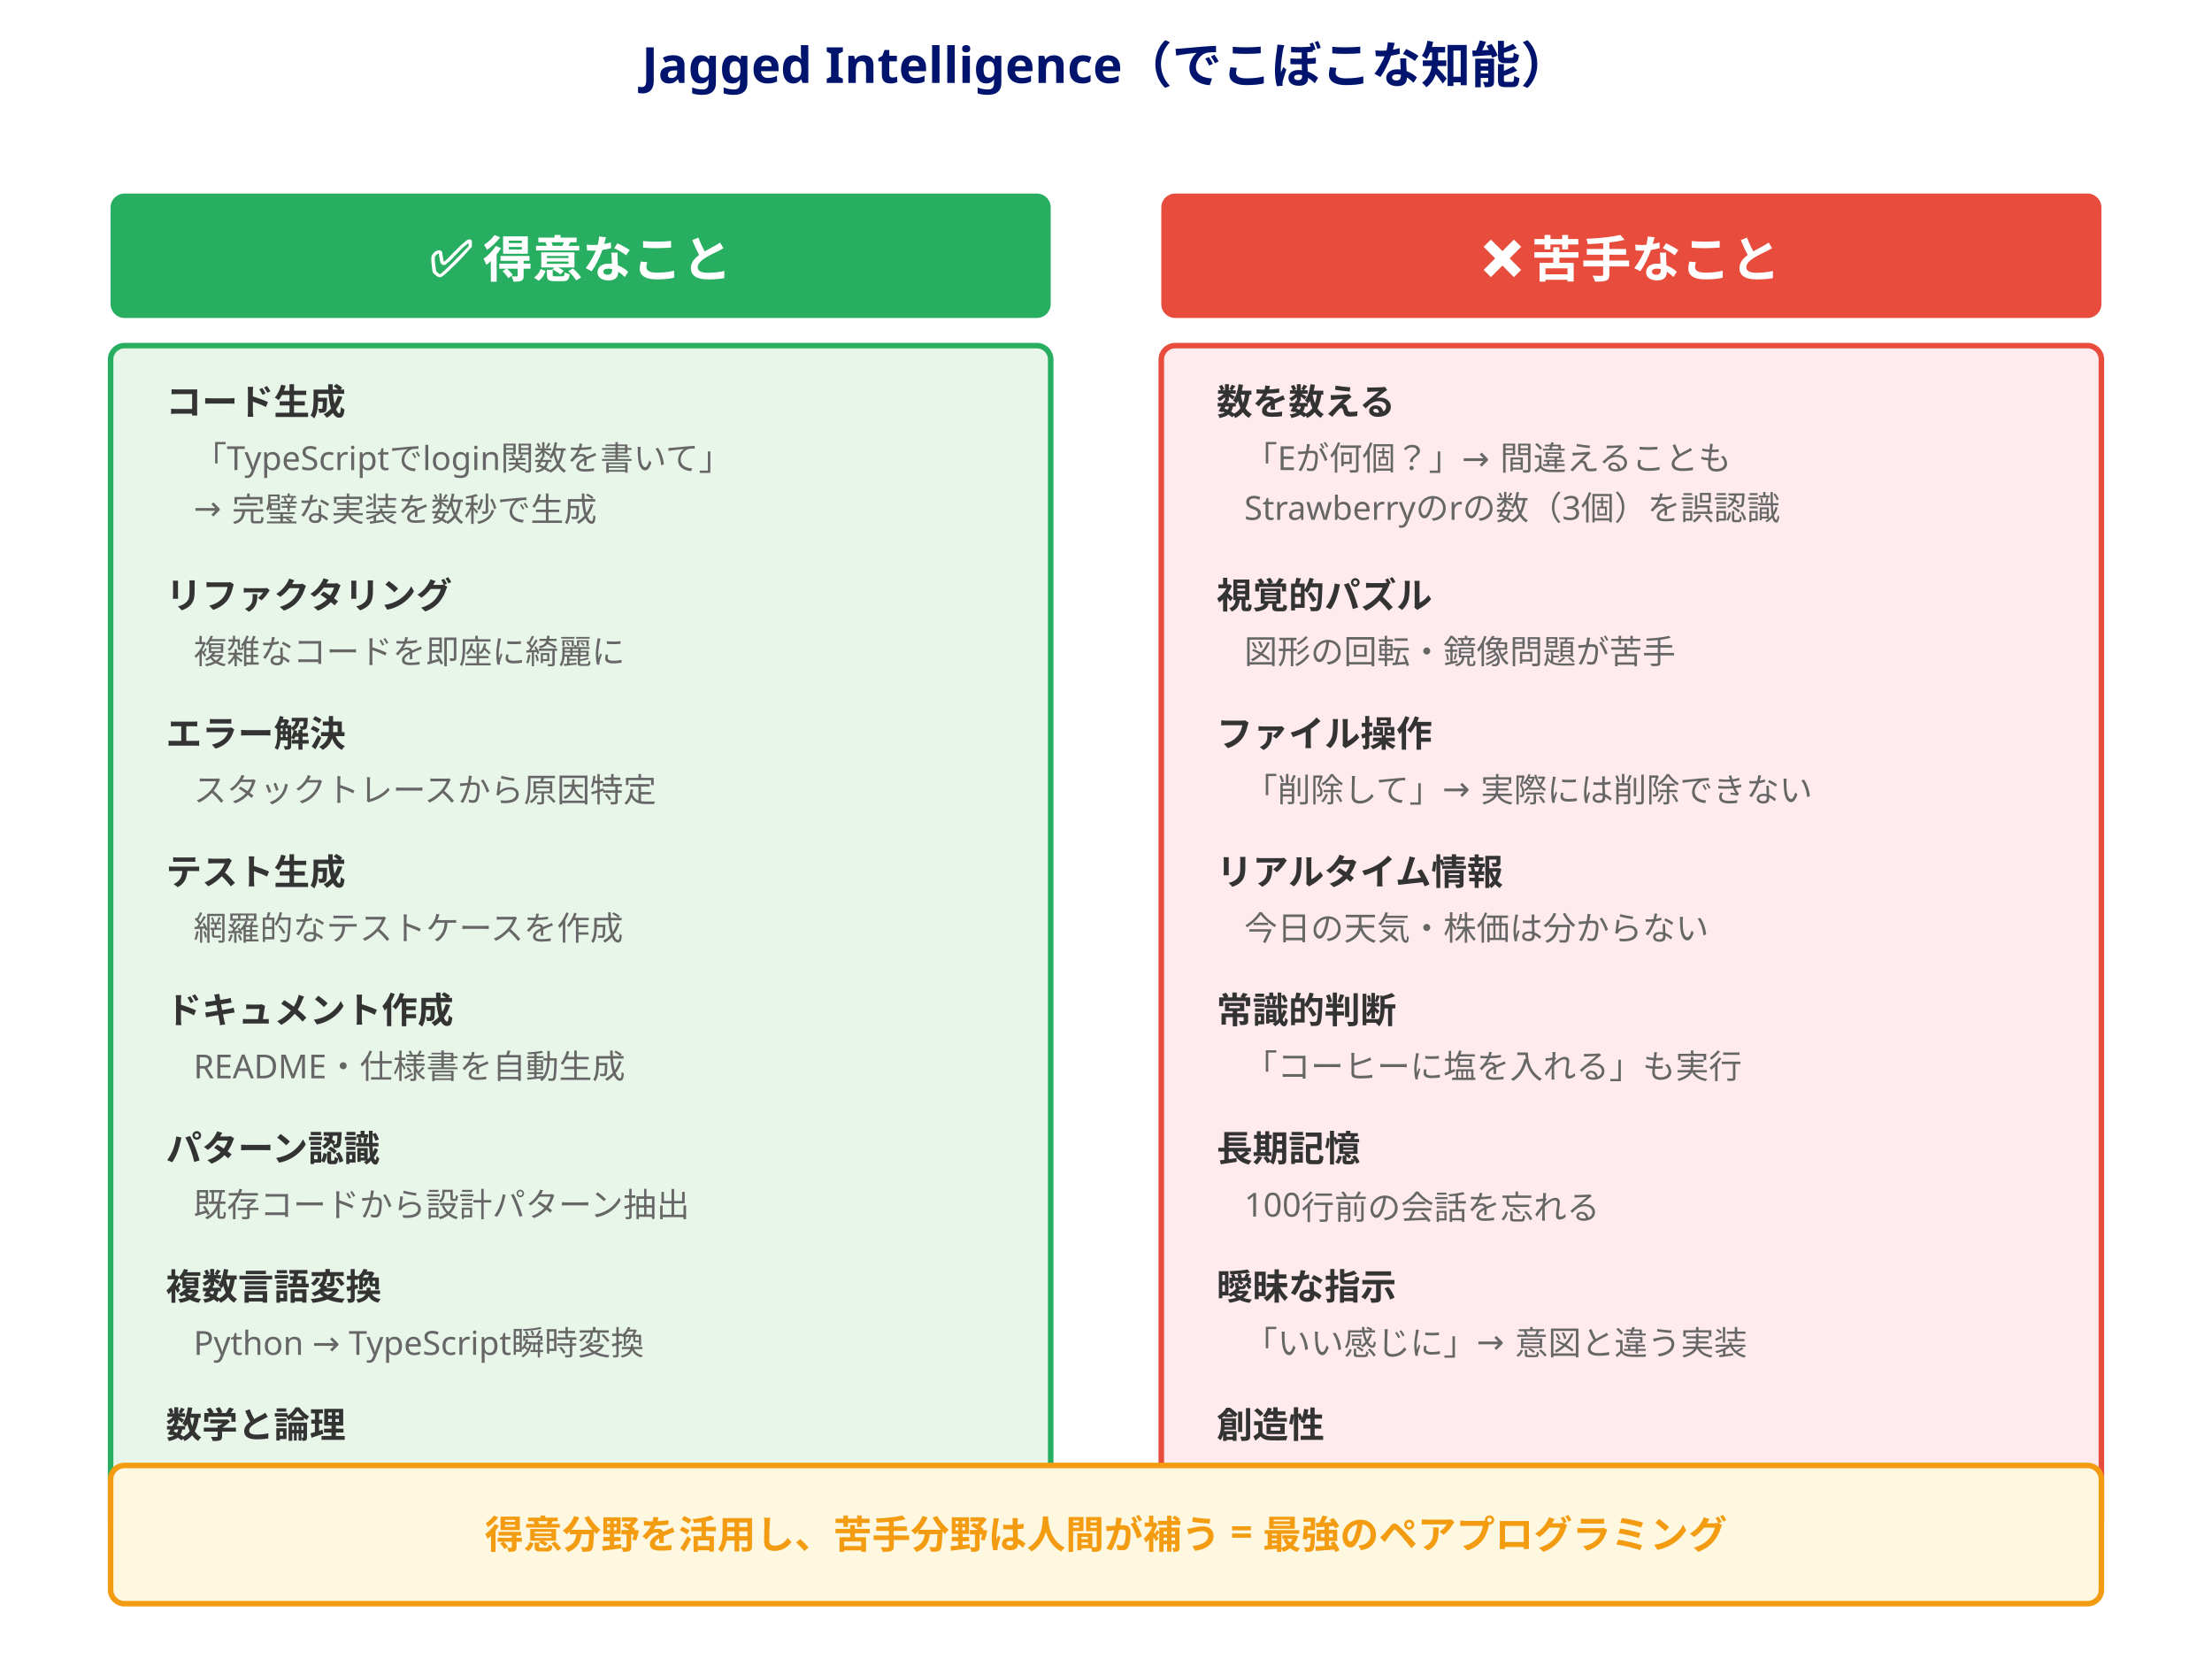
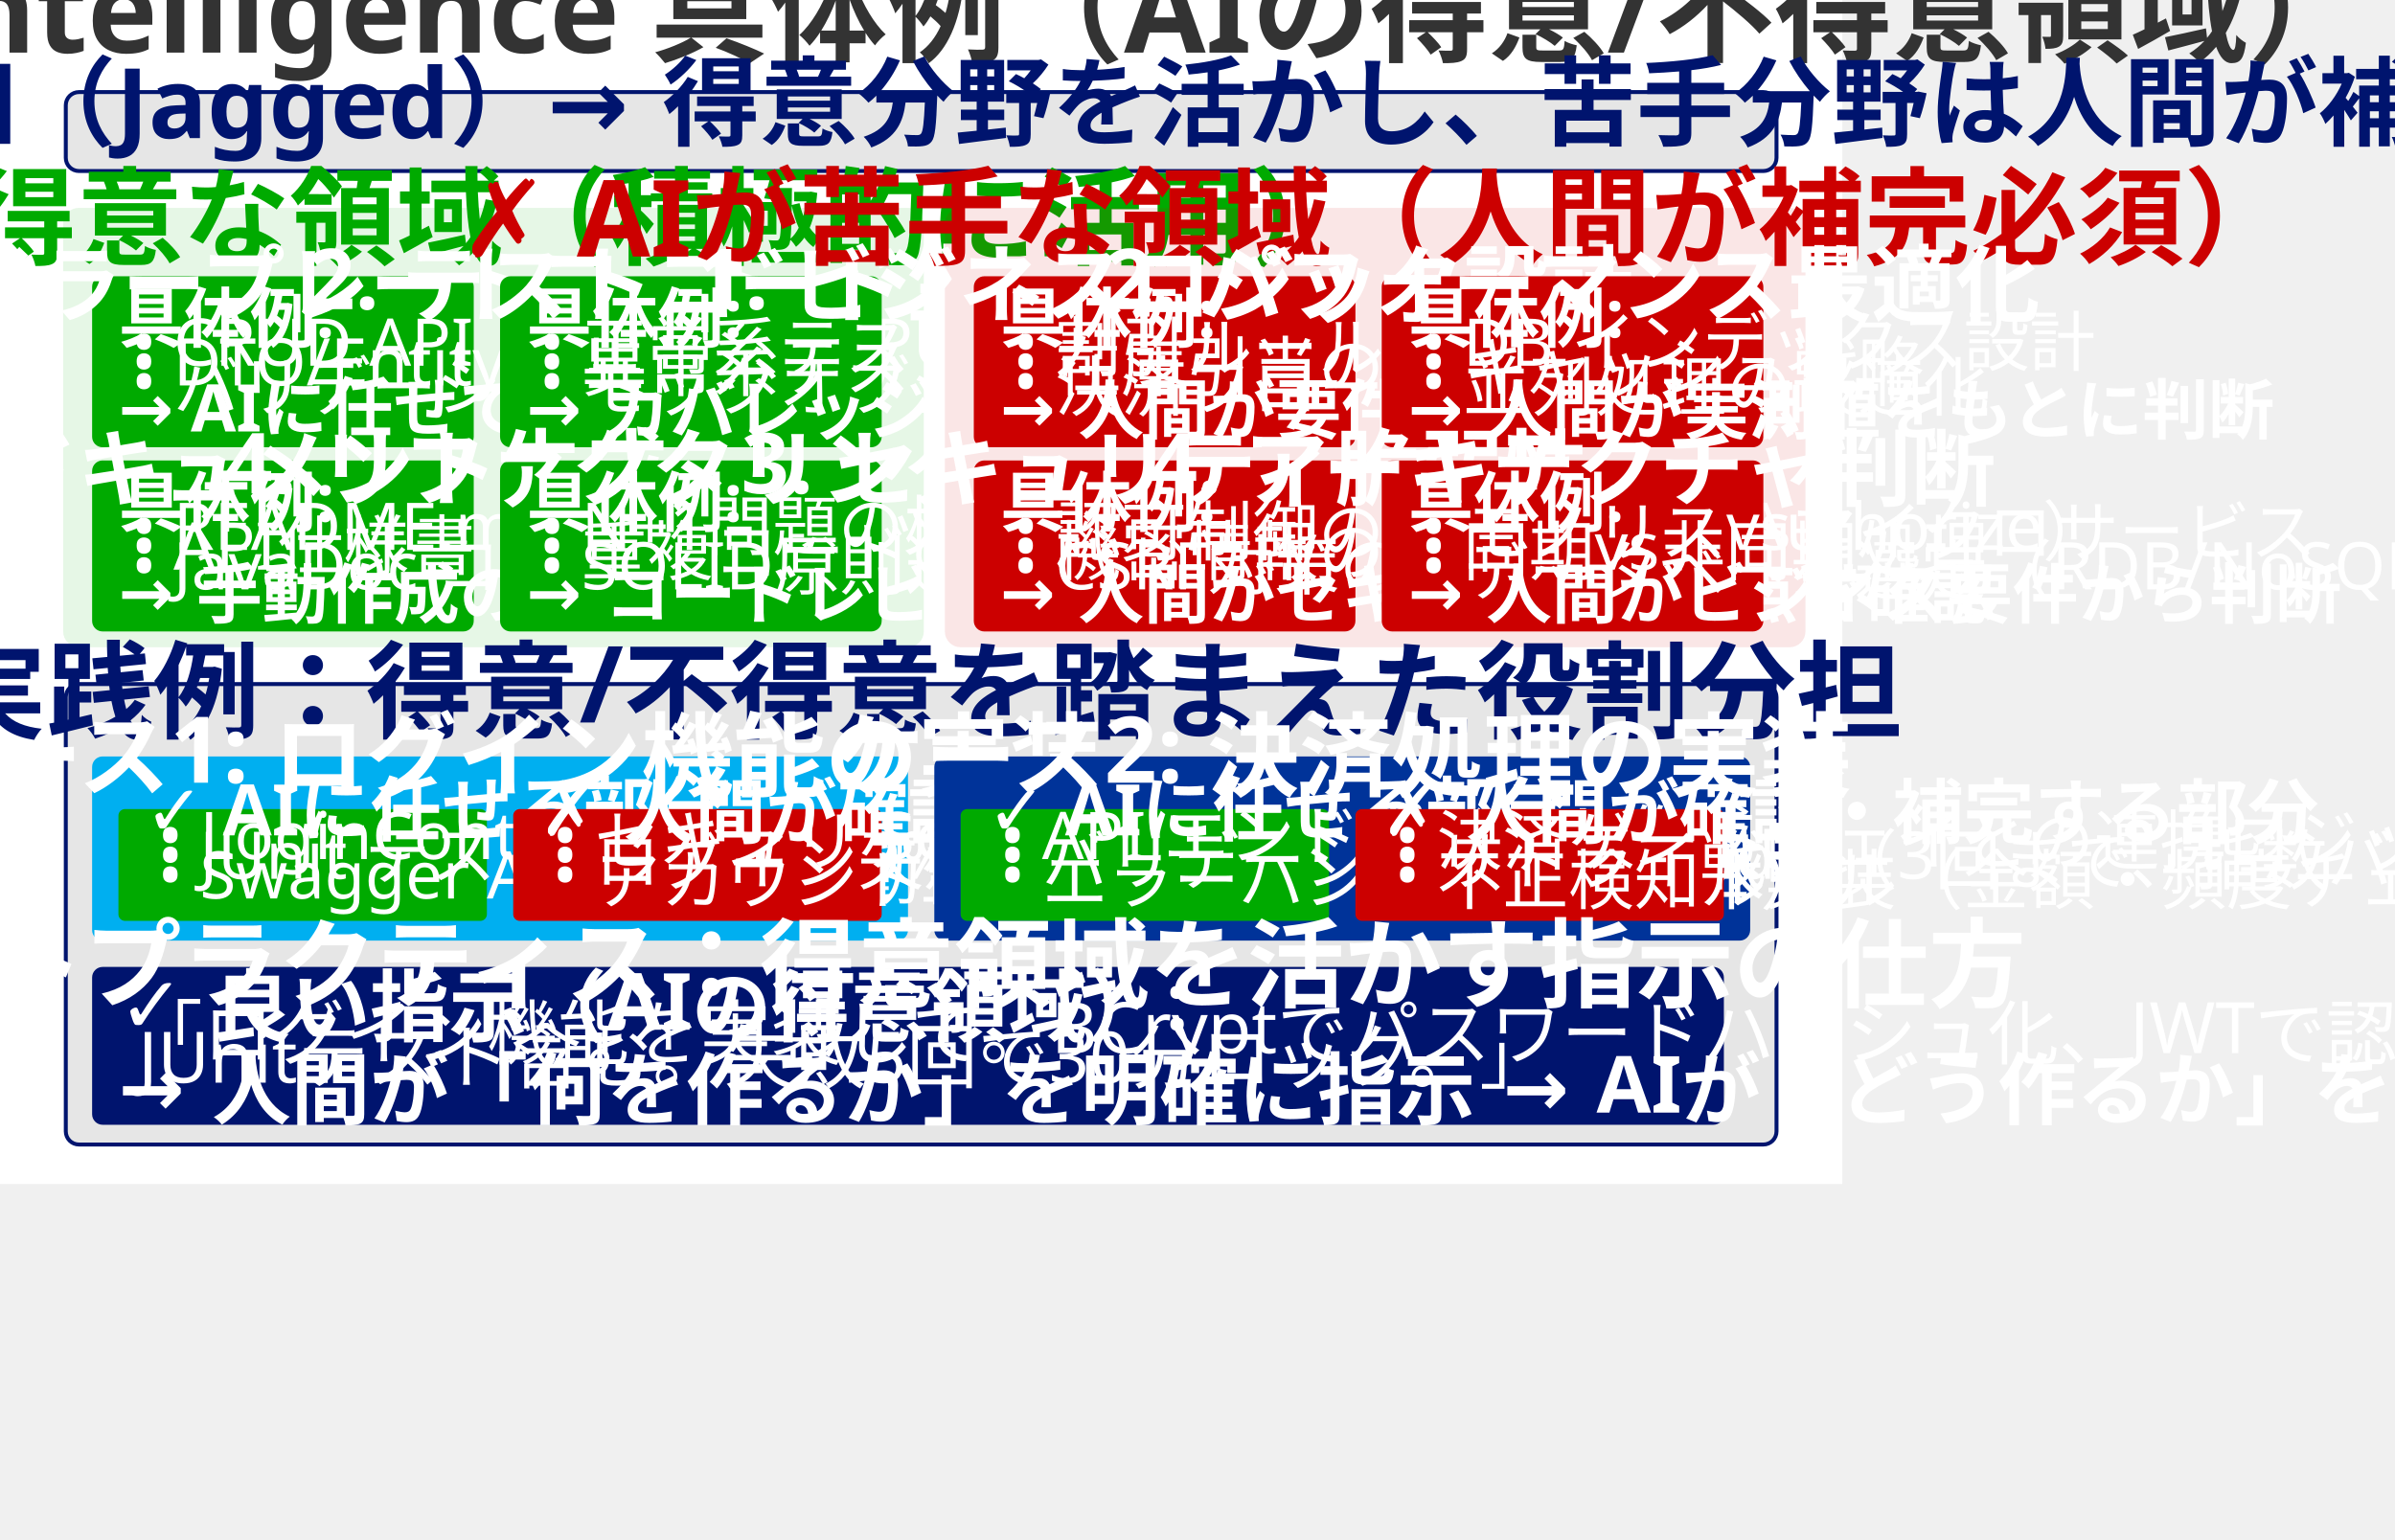
- <svg xmlns="http://www.w3.org/2000/svg" viewBox="0 0 800 600">
+ <svg xmlns="http://www.w3.org/2000/svg" viewBox="0 0 1820 1170">
  <defs>
    <style>
-       .title { font-family: 'Noto Sans JP', sans-serif; font-size: 24px; font-weight: bold; fill: #00146E; text-anchor: middle; }
-       .subtitle { font-family: 'Noto Sans JP', sans-serif; font-size: 18px; font-weight: bold; fill: white; text-anchor: middle; }
-       .item { font-family: 'Noto Sans JP', sans-serif; font-size: 13px; fill: #333; }
-       .desc { font-family: 'Noto Sans JP', sans-serif; font-size: 12px; fill: #666; }
-       .good { fill: #27AE60; }
-       .bad { fill: #E74C3C; }
+       .title { font-family: 'Noto Sans JP', sans-serif; font-size: 90px; font-weight: bold; fill: #333333; }
+       .example-title { font-family: 'Noto Sans JP', sans-serif; font-size: 64px; font-weight: bold; fill: white; }
+       .example-text { font-family: 'Noto Sans JP', sans-serif; font-size: 50px; fill: white; }
    </style>
  </defs>
-   <rect width="800" height="600" fill="#FFFFFF" />
-   <text x="400" y="30" class="title" style="font-size: 18px;">Jagged Intelligence（でこぼこな知能）</text>
-   <g transform="translate(40, 70)">
-     <rect x="0" y="0" width="340" height="45" rx="5" class="good" />
-     <text x="170" y="30" class="subtitle">✅ 得意なこと</text>
-     <rect x="0" y="55" width="340" height="430" rx="5" fill="#E8F5E9" stroke="#27AE60" stroke-width="2" />
-     <g transform="translate(20, 80)">
-       <text x="0" y="0" class="item" font-weight="bold">コード生成</text>
-       <text x="10" y="20" class="desc">「TypeScriptでlogin関数を書いて」</text>
-       <text x="10" y="38" class="desc">→ 完璧な実装を数秒で生成</text>
-       <text x="0" y="70" class="item" font-weight="bold">リファクタリング</text>
-       <text x="10" y="90" class="desc">複雑なコードを即座に綺麗に</text>
-       <text x="0" y="120" class="item" font-weight="bold">エラー解決</text>
-       <text x="10" y="140" class="desc">スタックトレースから原因特定</text>
-       <text x="0" y="170" class="item" font-weight="bold">テスト生成</text>
-       <text x="10" y="190" class="desc">網羅的なテストケースを作成</text>
-       <text x="0" y="220" class="item" font-weight="bold">ドキュメント作成</text>
-       <text x="10" y="240" class="desc">README・仕様書を自動生成</text>
-       <text x="0" y="270" class="item" font-weight="bold">パターン認識</text>
-       <text x="10" y="290" class="desc">既存コードから設計パターン抽出</text>
-       <text x="0" y="320" class="item" font-weight="bold">複数言語変換</text>
-       <text x="10" y="340" class="desc">Python → TypeScript瞬時変換</text>
-       <text x="0" y="370" class="item" font-weight="bold">数学と論理</text>
-       <text x="10" y="390" class="desc">複雑なアルゴリズムも理解</text>
-     </g>
-   </g>
-   <g transform="translate(420, 70)">
-     <rect x="0" y="0" width="340" height="45" rx="5" class="bad" />
-     <text x="170" y="30" class="subtitle">❌ 苦手なこと</text>
-     <rect x="0" y="55" width="340" height="430" rx="5" fill="#FFEBEE" stroke="#E74C3C" stroke-width="2" />
-     <g transform="translate(20, 80)">
-       <text x="0" y="0" class="item" font-weight="bold">数を数える</text>
-       <text x="10" y="20" class="desc">「Eが何個？」→ 間違えることも</text>
-       <text x="10" y="38" class="desc">Strawberryのrの数（3個）を誤認識</text>
-       <text x="0" y="70" class="item" font-weight="bold">視覚的パズル</text>
-       <text x="10" y="90" class="desc">図形の回転・鏡像問題が苦手</text>
-       <text x="0" y="120" class="item" font-weight="bold">ファイル操作</text>
-       <text x="10" y="140" class="desc">「削除して」→ 実際には削除できない</text>
-       <text x="0" y="170" class="item" font-weight="bold">リアルタイム情報</text>
-       <text x="10" y="190" class="desc">今日の天気・株価は分からない</text>
-       <text x="0" y="220" class="item" font-weight="bold">常識的判断</text>
-       <text x="10" y="240" class="desc">「コーヒーに塩を入れる」も実行</text>
-       <text x="0" y="270" class="item" font-weight="bold">長期記憶</text>
-       <text x="10" y="290" class="desc">100行前の会話を忘れる</text>
-       <text x="0" y="320" class="item" font-weight="bold">曖昧な指示</text>
-       <text x="10" y="340" class="desc">「いい感じに」→ 意図と違う実装</text>
-       <text x="0" y="370" class="item" font-weight="bold">創造性</text>
-       <text x="10" y="390" class="desc">革新的アイデアは出にくい</text>
-     </g>
-   </g>
-   <rect x="40" y="530" width="720" height="50" rx="5" fill="#FFF8E1" stroke="#F39C12" stroke-width="2" />
-   <text x="400" y="560" style="font-family: 'Noto Sans JP', sans-serif; font-size: 14px; fill: #F39C12; text-anchor: middle; font-weight: bold;">
-     得意分野を活用し、苦手分野は人間が補う = 最強のペアプログラミング
+   <rect width="1400" height="900" fill="#FFFFFF" />
+   <text x="700" y="40" class="title" text-anchor="middle">Jagged Intelligence 具体例（AIの得意/不得意領域）</text>
+   <rect x="50" y="70" width="1300" height="60" fill="#E6E6E6" stroke="#00146E" stroke-width="3" rx="10" />
+   <text x="700" y="105" style="font-family: 'Noto Sans JP', sans-serif; font-size: 74px; fill: #00146E; text-anchor: middle; font-weight: bold;">
+     AIの能力は凸凹（Jagged）→ 得意分野を活かし、苦手分野は人間が補完
+   </text>
+   <rect x="50" y="160" width="650" height="330" fill="#00AA00" opacity="0.1" stroke="#00AA00" stroke-width="4" rx="10" />
+   <text x="375" y="195" style="font-family: 'Noto Sans JP', sans-serif; font-size: 81px; fill: #00AA00; text-anchor: middle; font-weight: bold;">
+     ✓ AIが得意な領域（積極的に活用）
+   </text>
+   <rect x="70" y="210" width="290" height="130" fill="#00AA00" rx="8" />
+   <text x="215" y="235" class="example-title" text-anchor="middle">1. ボイラープレートコード</text>
+   <text x="90" y="260" class="example-text" font-weight="bold">具体例:</text>
+   <text x="100" y="278" class="example-text">• CRUD API（GET/POST/PUT/DELETE）</text>
+   <text x="100" y="293" class="example-text">• DTO/Entity変換コード</text>
+   <text x="100" y="308" class="example-text">• バリデーションロジック</text>
+   <text x="90" y="328" class="example-text" font-weight="bold">→ AIに任せて生産性10倍</text>
+   <rect x="380" y="210" width="290" height="130" fill="#00AA00" rx="8" />
+   <text x="525" y="235" class="example-title" text-anchor="middle">2. テストコード生成</text>
+   <text x="400" y="260" class="example-text" font-weight="bold">具体例:</text>
+   <text x="410" y="278" class="example-text">• 正常系テスト（Happy Path）</text>
+   <text x="410" y="293" class="example-text">• 異常系テスト（エッジケース）</text>
+   <text x="410" y="308" class="example-text">• モックオブジェクト設定</text>
+   <text x="400" y="328" class="example-text" font-weight="bold">→ カバレッジ80%が30分で達成</text>
+   <rect x="70" y="350" width="290" height="130" fill="#00AA00" rx="8" />
+   <text x="215" y="375" class="example-title" text-anchor="middle">3. ドキュメント生成</text>
+   <text x="90" y="400" class="example-text" font-weight="bold">具体例:</text>
+   <text x="100" y="418" class="example-text">• README.md（セットアップ手順）</text>
+   <text x="100" y="433" class="example-text">• API仕様書（OpenAPI）</text>
+   <text x="100" y="448" class="example-text">• JavaDoc コメント</text>
+   <text x="90" y="468" class="example-text" font-weight="bold">→ 手動作成の1/10の時間</text>
+   <rect x="380" y="350" width="290" height="130" fill="#00AA00" rx="8" />
+   <text x="525" y="375" class="example-title" text-anchor="middle">4. リファクタリング提案</text>
+   <text x="400" y="400" class="example-text" font-weight="bold">具体例:</text>
+   <text x="410" y="418" class="example-text">• N+1問題の検出・修正</text>
+   <text x="410" y="433" class="example-text">• 重複コードの共通化</text>
+   <text x="410" y="448" class="example-text">• SOLID原則違反の指摘</text>
+   <text x="400" y="468" class="example-text" font-weight="bold">→ コードレビューの負担削減</text>
+   <rect x="720" y="160" width="650" height="330" fill="#CC0000" opacity="0.1" stroke="#CC0000" stroke-width="4" rx="10" />
+   <text x="1045" y="195" style="font-family: 'Noto Sans JP', sans-serif; font-size: 81px; fill: #CC0000; text-anchor: middle; font-weight: bold;">
+     ✗ AIが苦手な領域（人間が補完必須）
+   </text>
+   <rect x="740" y="210" width="290" height="130" fill="#CC0000" rx="8" />
+   <text x="885" y="235" class="example-title" text-anchor="middle">1. ビジネスロジック設計</text>
+   <text x="760" y="260" class="example-text" font-weight="bold">具体例:</text>
+   <text x="770" y="278" class="example-text">• 割引ルールの優先順位</text>
+   <text x="770" y="293" class="example-text">• 在庫引当のロジック</text>
+   <text x="770" y="308" class="example-text">• 決済フローの例外処理</text>
+   <text x="760" y="328" class="example-text" font-weight="bold">→ 人間が要件を明確に指示</text>
+   <rect x="1050" y="210" width="290" height="130" fill="#CC0000" rx="8" />
+   <text x="1195" y="235" class="example-title" text-anchor="middle">2. パフォーマンス最適化</text>
+   <text x="1070" y="260" class="example-text" font-weight="bold">具体例:</text>
+   <text x="1080" y="278" class="example-text">• DB インデックス設計</text>
+   <text x="1080" y="293" class="example-text">• キャッシュ戦略</text>
+   <text x="1080" y="308" class="example-text">• 並列処理の最適化</text>
+   <text x="1070" y="328" class="example-text" font-weight="bold">→ 人間が実測値をもとに判断</text>
+   <rect x="740" y="350" width="290" height="130" fill="#CC0000" rx="8" />
+   <text x="885" y="375" class="example-title" text-anchor="middle">3. セキュリティ脆弱性</text>
+   <text x="760" y="400" class="example-text" font-weight="bold">具体例:</text>
+   <text x="770" y="418" class="example-text">• 認可制御の漏れ（@PreAuthorize）</text>
+   <text x="770" y="433" class="example-text">• 機密情報のログ出力</text>
+   <text x="770" y="448" class="example-text">• CSRF対策の不備</text>
+   <text x="760" y="468" class="example-text" font-weight="bold">→ 人間がセキュリティ観点で確認</text>
+   <rect x="1050" y="350" width="290" height="130" fill="#CC0000" rx="8" />
+   <text x="1195" y="375" class="example-title" text-anchor="middle">4. アーキテクチャ判断</text>
+   <text x="1070" y="400" class="example-text" font-weight="bold">具体例:</text>
+   <text x="1080" y="418" class="example-text">• モノリスvsマイクロサービス</text>
+   <text x="1080" y="433" class="example-text">• 同期vs非同期処理</text>
+   <text x="1080" y="448" class="example-text">• データベース選定（RDB/NoSQL）</text>
+   <text x="1070" y="468" class="example-text" font-weight="bold">→ 人間がビジネス要件から判断</text>
+   <rect x="50" y="520" width="1300" height="350" fill="#E6E6E6" stroke="#00146E" stroke-width="3" rx="10" />
+   <text x="700" y="555" style="font-family: 'Noto Sans JP', sans-serif; font-size: 81px; fill: #00146E; text-anchor: middle; font-weight: bold;">
+     実践例：得意/不得意を踏まえた役割分担
+   </text>
+   <rect x="70" y="575" width="620" height="140" fill="#00AFF0" rx="8" />
+   <text x="380" y="600" style="font-family: 'Noto Sans JP', sans-serif; font-size: 70px; fill: white; text-anchor: middle; font-weight: bold;">
+     ケース1: ログイン機能の実装
+   </text>
+   <rect x="90" y="615" width="280" height="85" fill="#00AA00" rx="5" />
+   <text x="110" y="635" style="font-family: 'Noto Sans JP', sans-serif; font-size: 54px; fill: white; font-weight: bold;">
+     ✓ AIに任せる部分
+   </text>
+   <text x="120" y="653" style="font-family: 'Noto Sans JP', sans-serif; font-size: 50px; fill: white;">
+     • LoginController, LoginService作成
+   </text>
+   <text x="120" y="668" style="font-family: 'Noto Sans JP', sans-serif; font-size: 50px; fill: white;">
+     • JUnit テストコード（80%カバレッジ）
+   </text>
+   <text x="120" y="683" style="font-family: 'Noto Sans JP', sans-serif; font-size: 50px; fill: white;">
+     • Swagger API仕様書自動生成
+   </text>
+   <rect x="390" y="615" width="280" height="85" fill="#CC0000" rx="5" />
+   <text x="410" y="635" style="font-family: 'Noto Sans JP', sans-serif; font-size: 54px; fill: white; font-weight: bold;">
+     ✗ 人間が確認・補完する部分
+   </text>
+   <text x="420" y="653" style="font-family: 'Noto Sans JP', sans-serif; font-size: 50px; fill: white;">
+     • セキュリティ要件（BCrypt、JWT）
+   </text>
+   <text x="420" y="668" style="font-family: 'Noto Sans JP', sans-serif; font-size: 50px; fill: white;">
+     • ログイン失敗時のビジネスルール
+   </text>
+   <text x="420" y="683" style="font-family: 'Noto Sans JP', sans-serif; font-size: 50px; fill: white;">
+     • アカウントロック仕様（5回失敗で30分）
+   </text>
+   <rect x="710" y="575" width="620" height="140" fill="#003399" rx="8" />
+   <text x="1020" y="600" style="font-family: 'Noto Sans JP', sans-serif; font-size: 70px; fill: white; text-anchor: middle; font-weight: bold;">
+     ケース2: 決済処理の実装
+   </text>
+   <rect x="730" y="615" width="280" height="85" fill="#00AA00" rx="5" />
+   <text x="750" y="635" style="font-family: 'Noto Sans JP', sans-serif; font-size: 54px; fill: white; font-weight: bold;">
+     ✓ AIに任せる部分
+   </text>
+   <text x="760" y="653" style="font-family: 'Noto Sans JP', sans-serif; font-size: 50px; fill: white;">
+     • API エンドポイント作成
+   </text>
+   <text x="760" y="668" style="font-family: 'Noto Sans JP', sans-serif; font-size: 50px; fill: white;">
+     • バリデーション（@Valid）
+   </text>
+   <text x="760" y="683" style="font-family: 'Noto Sans JP', sans-serif; font-size: 50px; fill: white;">
+     • エラーハンドリング基本実装
+   </text>
+   <rect x="1030" y="615" width="280" height="85" fill="#CC0000" rx="5" />
+   <text x="1050" y="635" style="font-family: 'Noto Sans JP', sans-serif; font-size: 54px; fill: white; font-weight: bold;">
+     ✗ 人間が確認・補完する部分
+   </text>
+   <text x="1060" y="653" style="font-family: 'Noto Sans JP', sans-serif; font-size: 50px; fill: white;">
+     • 決済ゲートウェイとの連携ロジック
+   </text>
+   <text x="1060" y="668" style="font-family: 'Noto Sans JP', sans-serif; font-size: 50px; fill: white;">
+     • リトライ戦略（3回まで、指数バックオフ）
+   </text>
+   <text x="1060" y="683" style="font-family: 'Noto Sans JP', sans-serif; font-size: 50px; fill: white;">
+     • 不正検知ルール（金額・頻度チェック）
+   </text>
+   <rect x="70" y="735" width="1240" height="120" fill="#00146E" rx="8" />
+   <text x="690" y="760" style="font-family: 'Noto Sans JP', sans-serif; font-size: 74px; fill: white; text-anchor: middle; font-weight: bold;">
+     ベストプラクティス：得意領域を活かす指示の仕方
+   </text>
+   <text x="90" y="785" style="font-family: 'Noto Sans JP', sans-serif; font-size: 60px; fill: white; font-weight: bold;">
+     ✓ 良い指示（AIの得意領域）:
+   </text>
+   <text x="100" y="805" style="font-family: 'Noto Sans JP', sans-serif; font-size: 54px; fill: white;">
+     「ログイン機能を実装して。BCryptでパスワードハッシュ化、JWTで認証、@Validでバリデーション、
+   </text>
+   <text x="105" y="823" style="font-family: 'Noto Sans JP', sans-serif; font-size: 54px; fill: white;">
+     JUnitテスト含む。失敗5回で30分ロック。」
+   </text>
+   <text x="90" y="848" style="font-family: 'Noto Sans JP', sans-serif; font-size: 60px; fill: white; font-weight: bold;">
+     → 人間が「何を作るか」を明確に指示 → AIが「どう作るか」を実装 → 人間がレビュー
  </text>
</svg>
